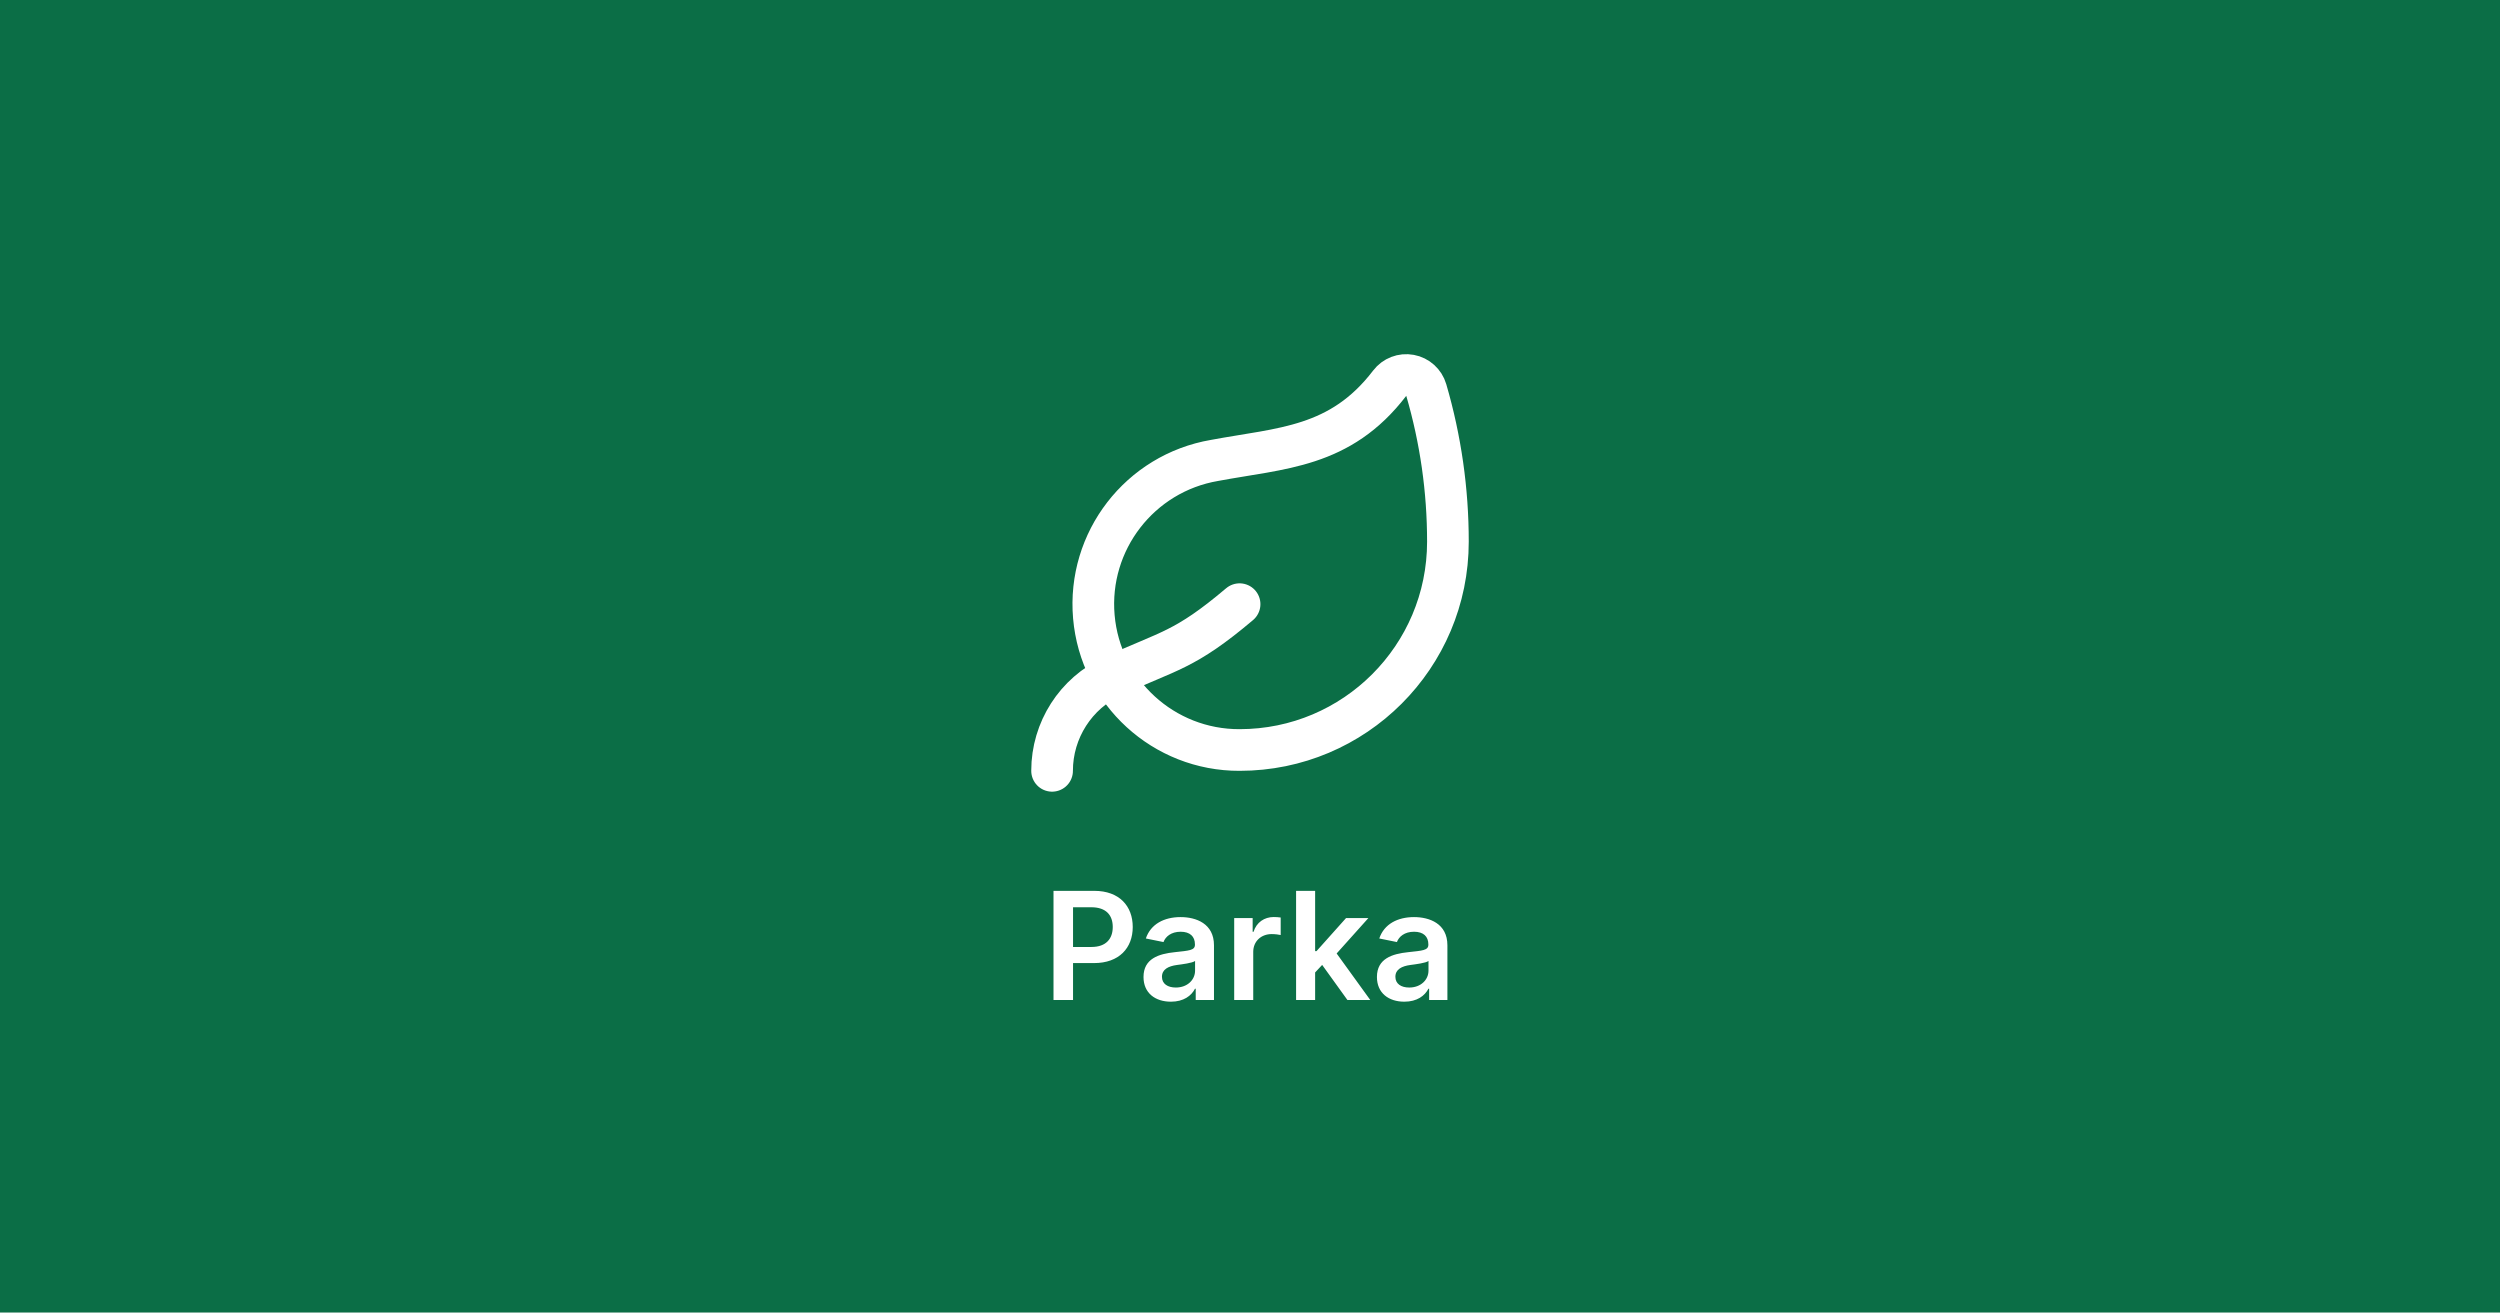
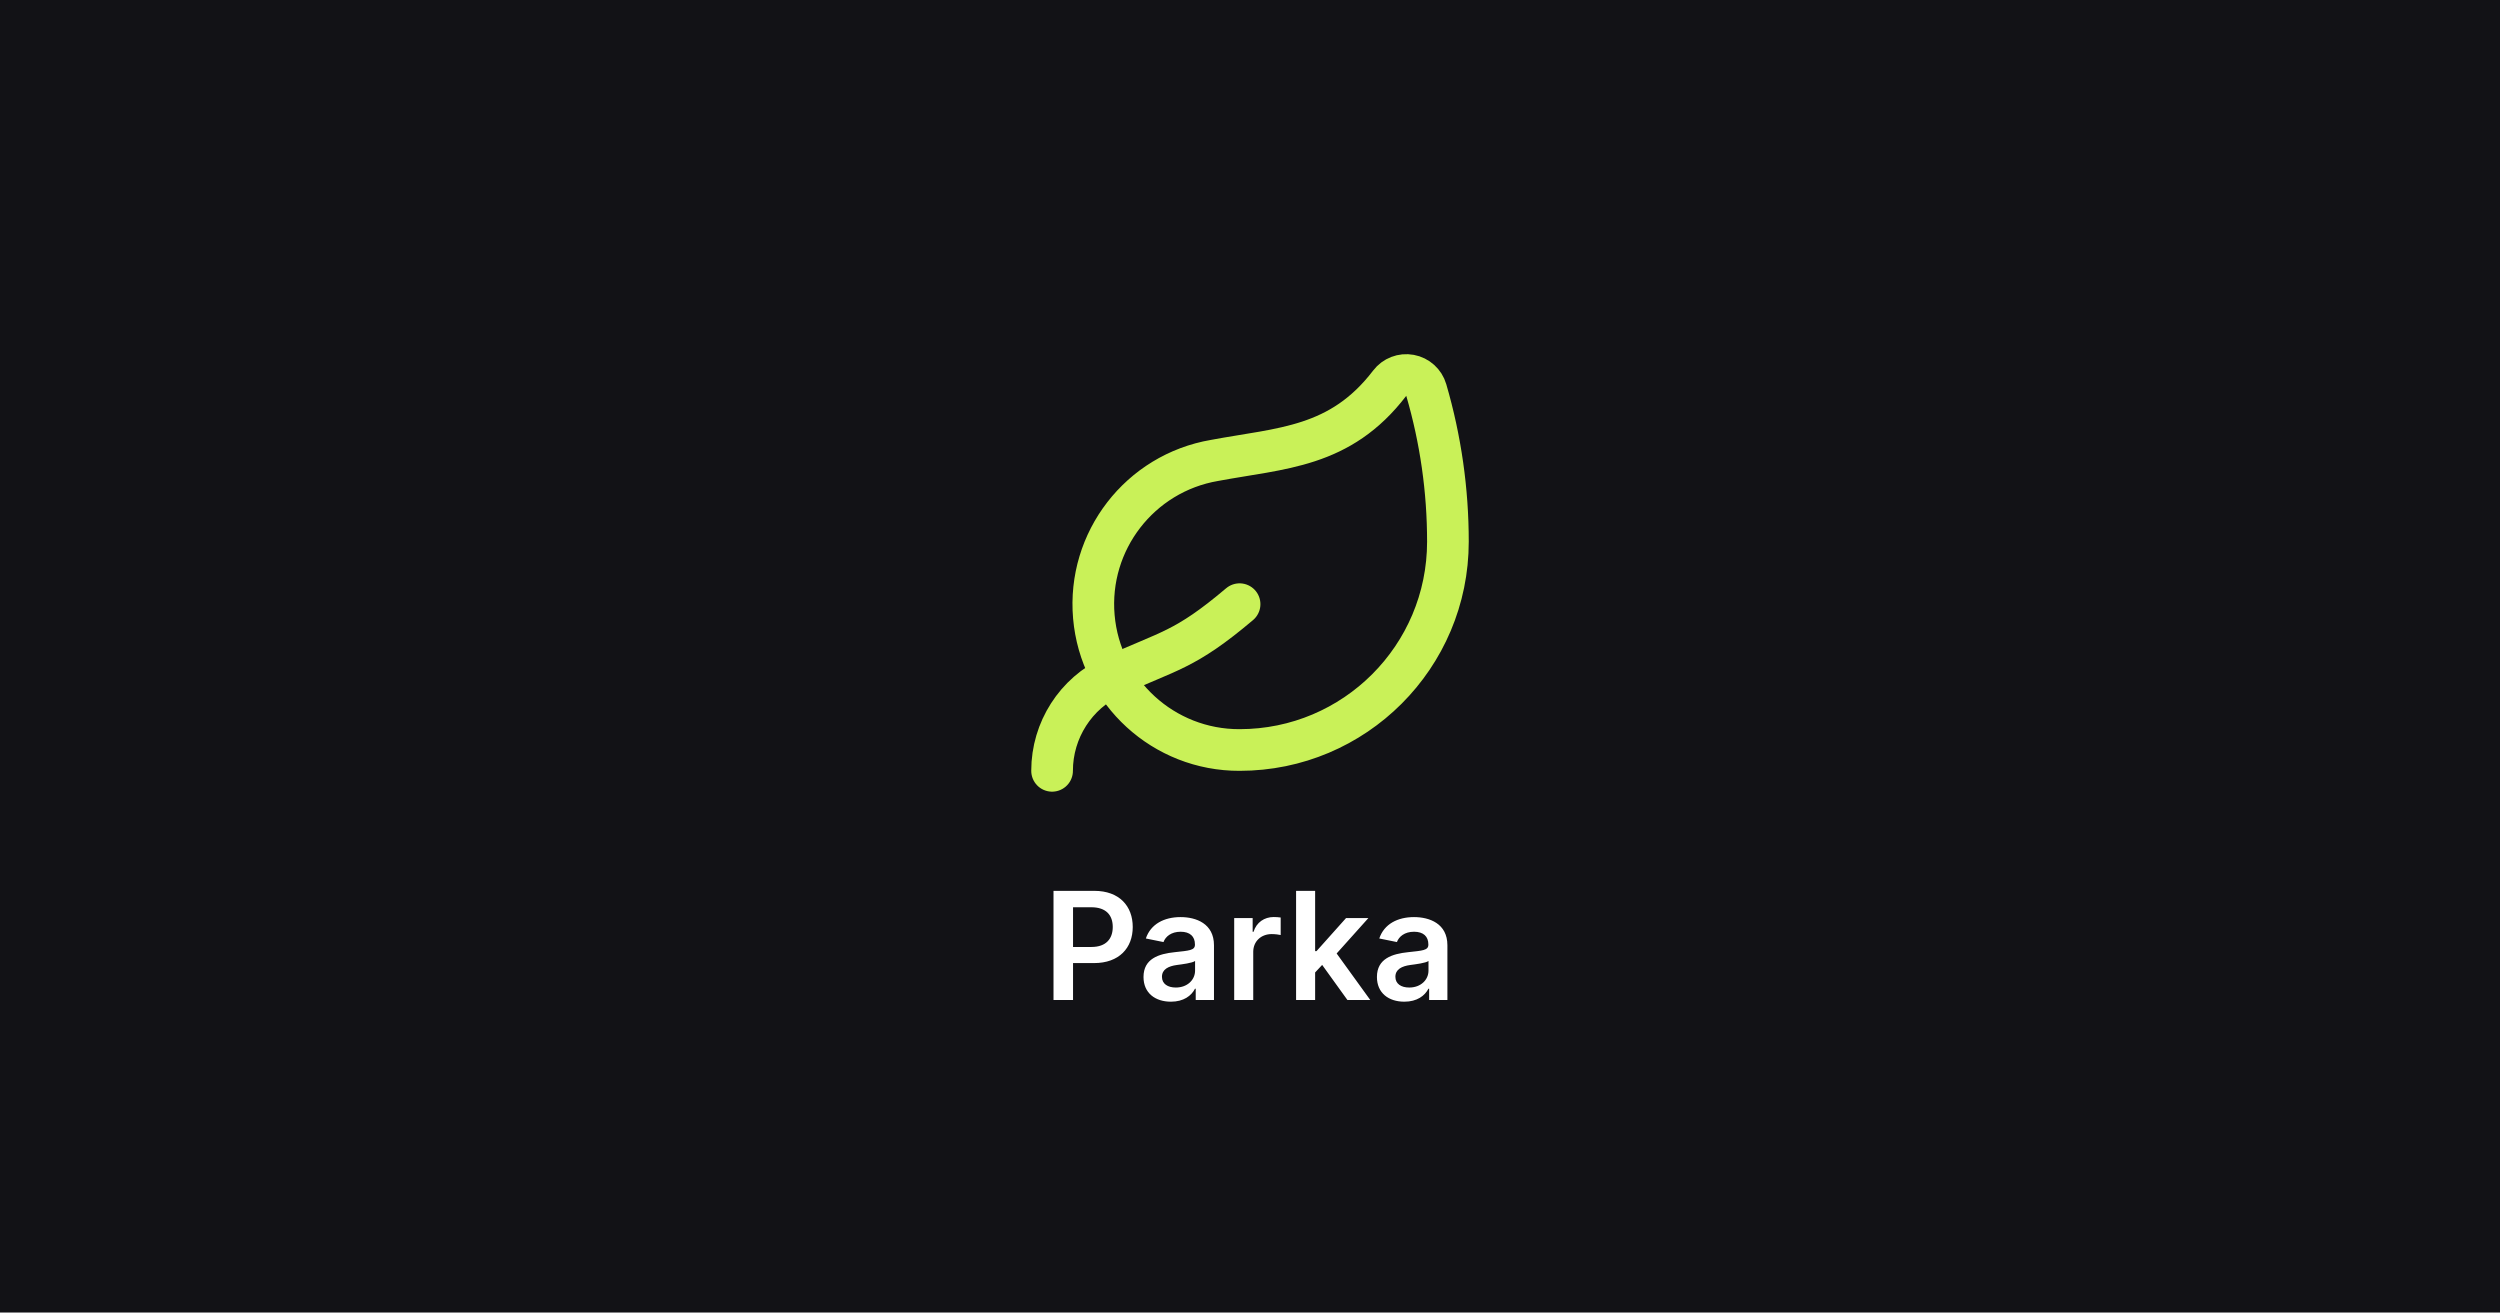
<svg xmlns="http://www.w3.org/2000/svg" width="1200" height="630" viewBox="0 0 1200 630" role="img" aria-label="Parka">
-   <rect width="1200" height="630" fill="#0b6e46" />
-   <g transform="translate(485 160) scale(10)" fill="none" stroke="#fff" stroke-width="2" stroke-linecap="round" stroke-linejoin="round">
+   <rect width="1200" height="630" fill="#121216" />
+   <g transform="translate(485 160) scale(10)" fill="none" stroke="#c9f158" stroke-width="2" stroke-linecap="round" stroke-linejoin="round">
    <path d="M11 20a10 10 0 0010-10 25.9 25.9 0 00-1.04-7.281 1 1 0 00-1.755-.325C15.833 5.5 13 5.5 9.8 6.1A7 7 0 0011 20" />
    <path d="M2 21a5 5 0 012.911-4.544C7.613 15.212 8.351 15.24 11 13" />
  </g>
-   <text x="600" y="480" fill="#fff" font-size="72" font-weight="600" text-anchor="middle" font-family="Inter, Arial, sans-serif">
+   <text x="600" y="480" fill="#fff" font-size="72" font-weight="600" text-anchor="middle" font-family="Outfit, Inter, Arial, sans-serif">
    Parka
  </text>
</svg>
